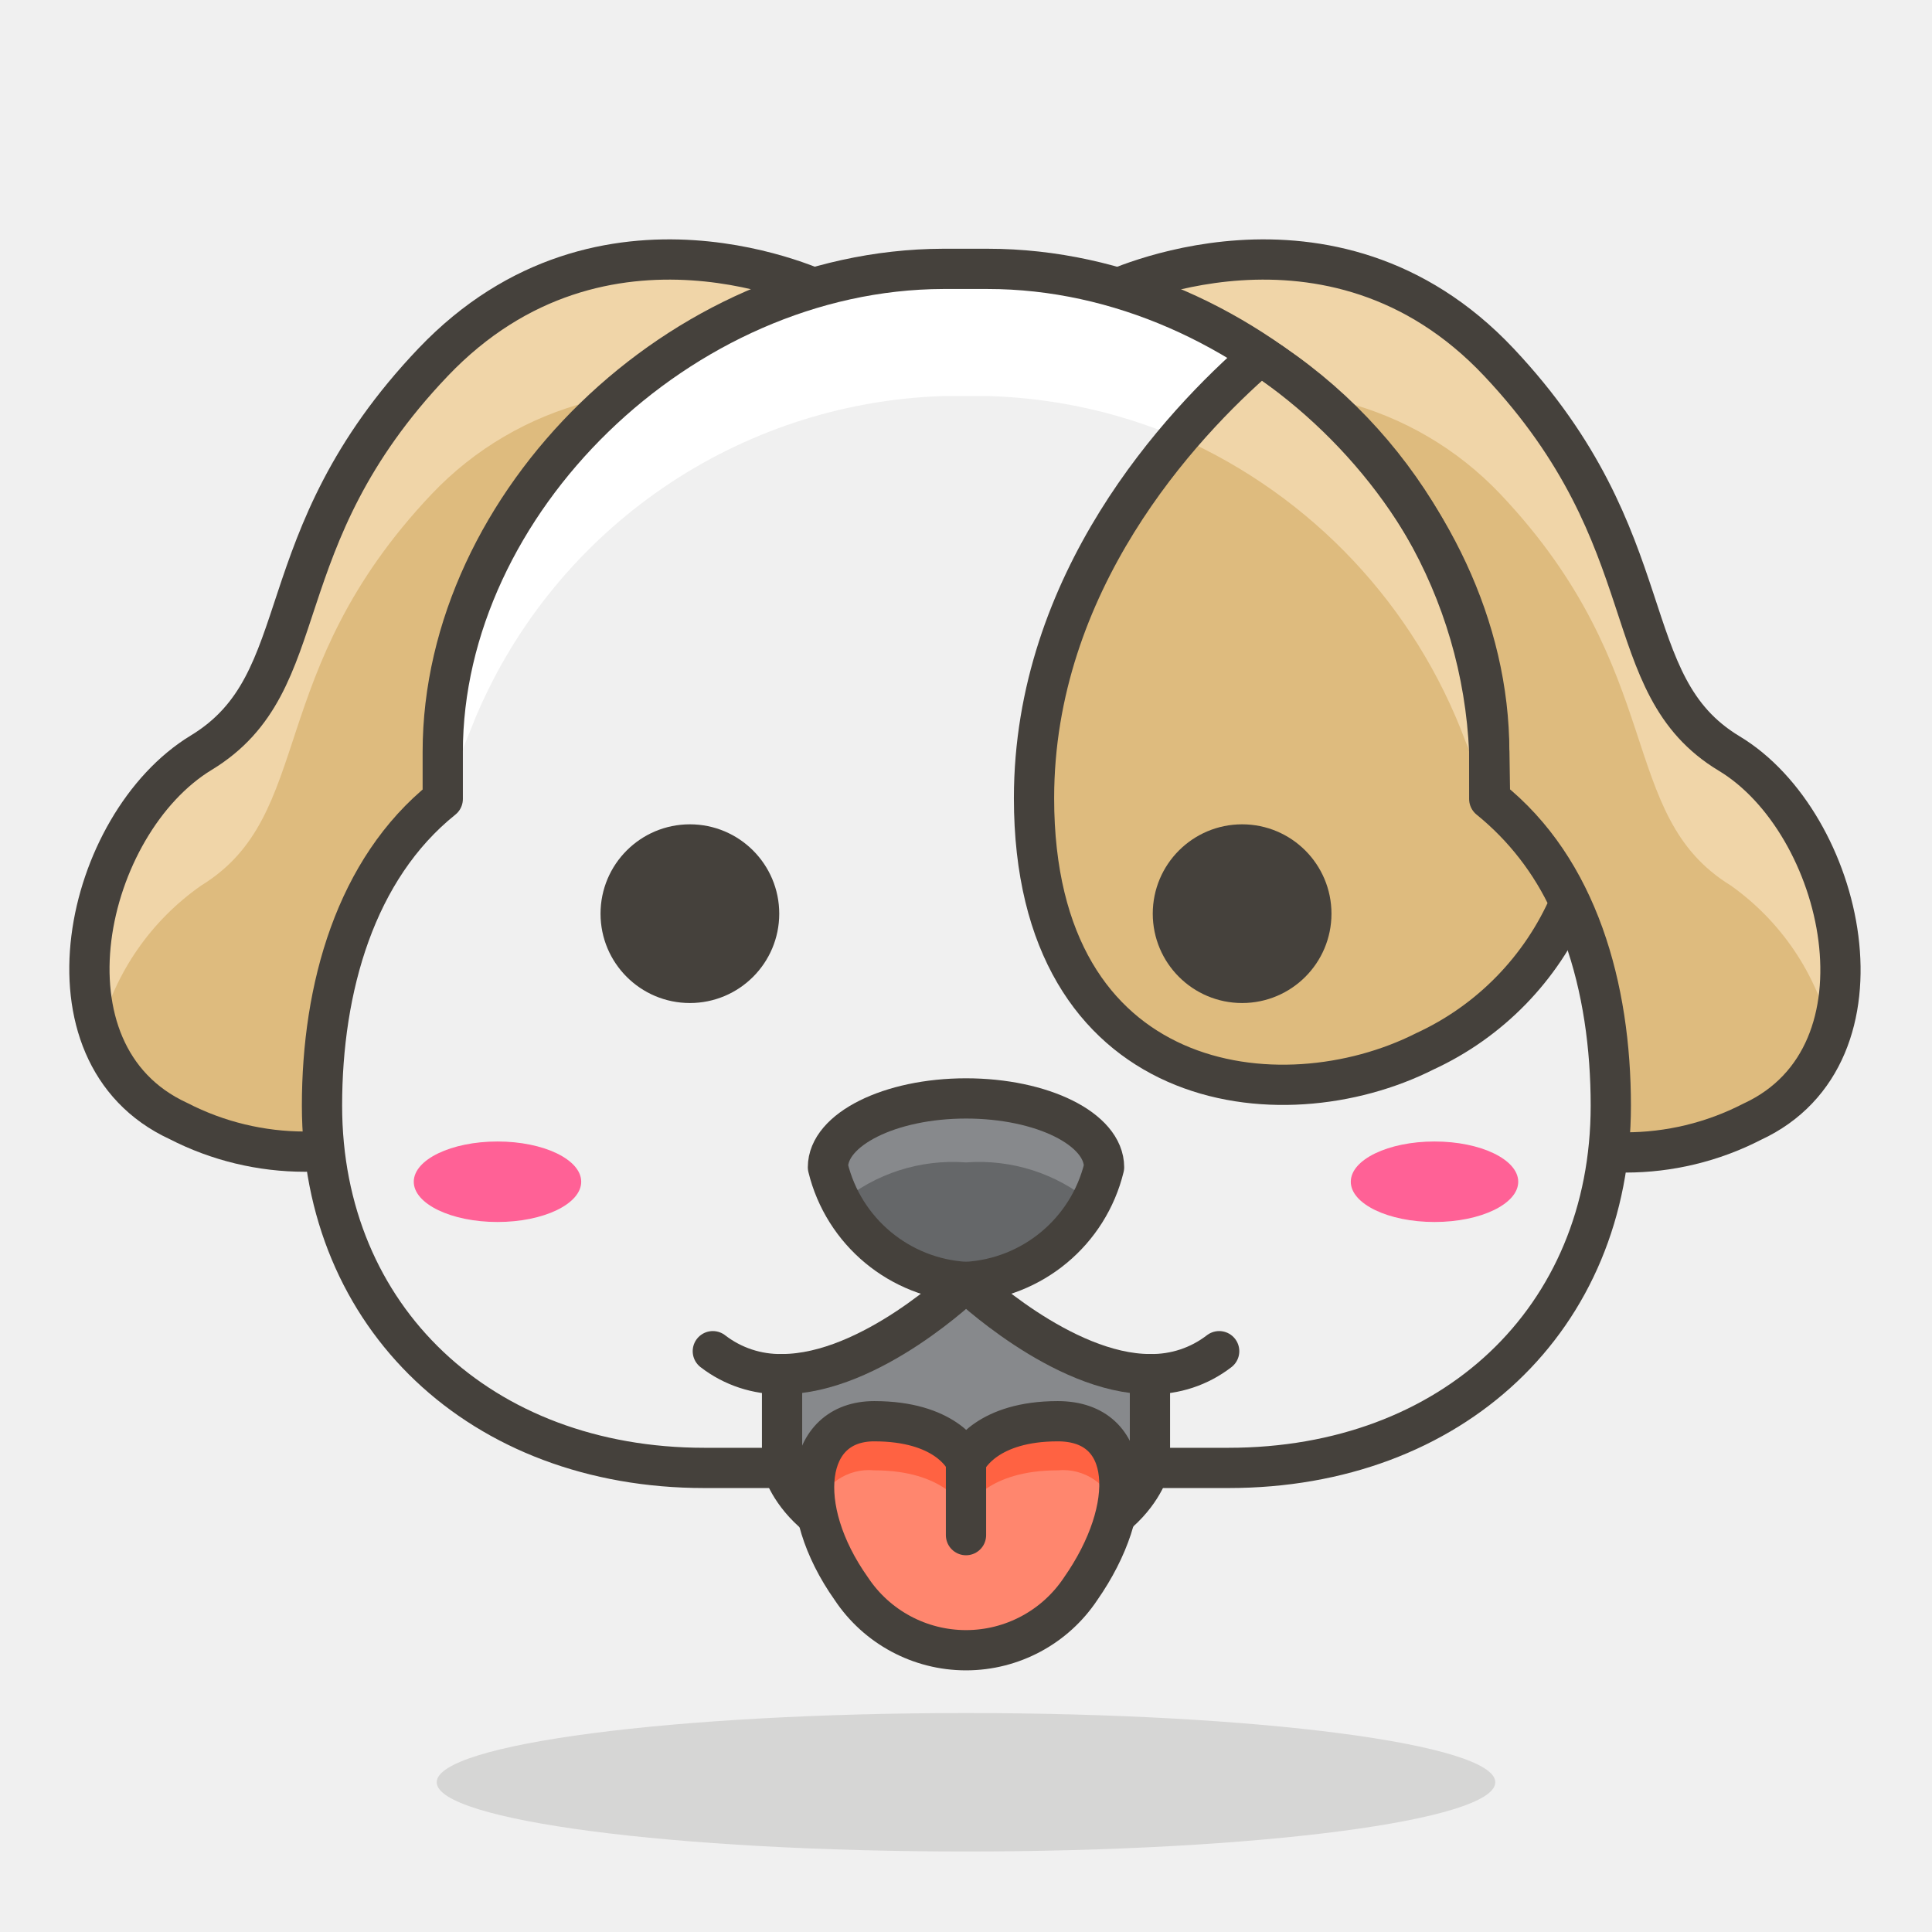
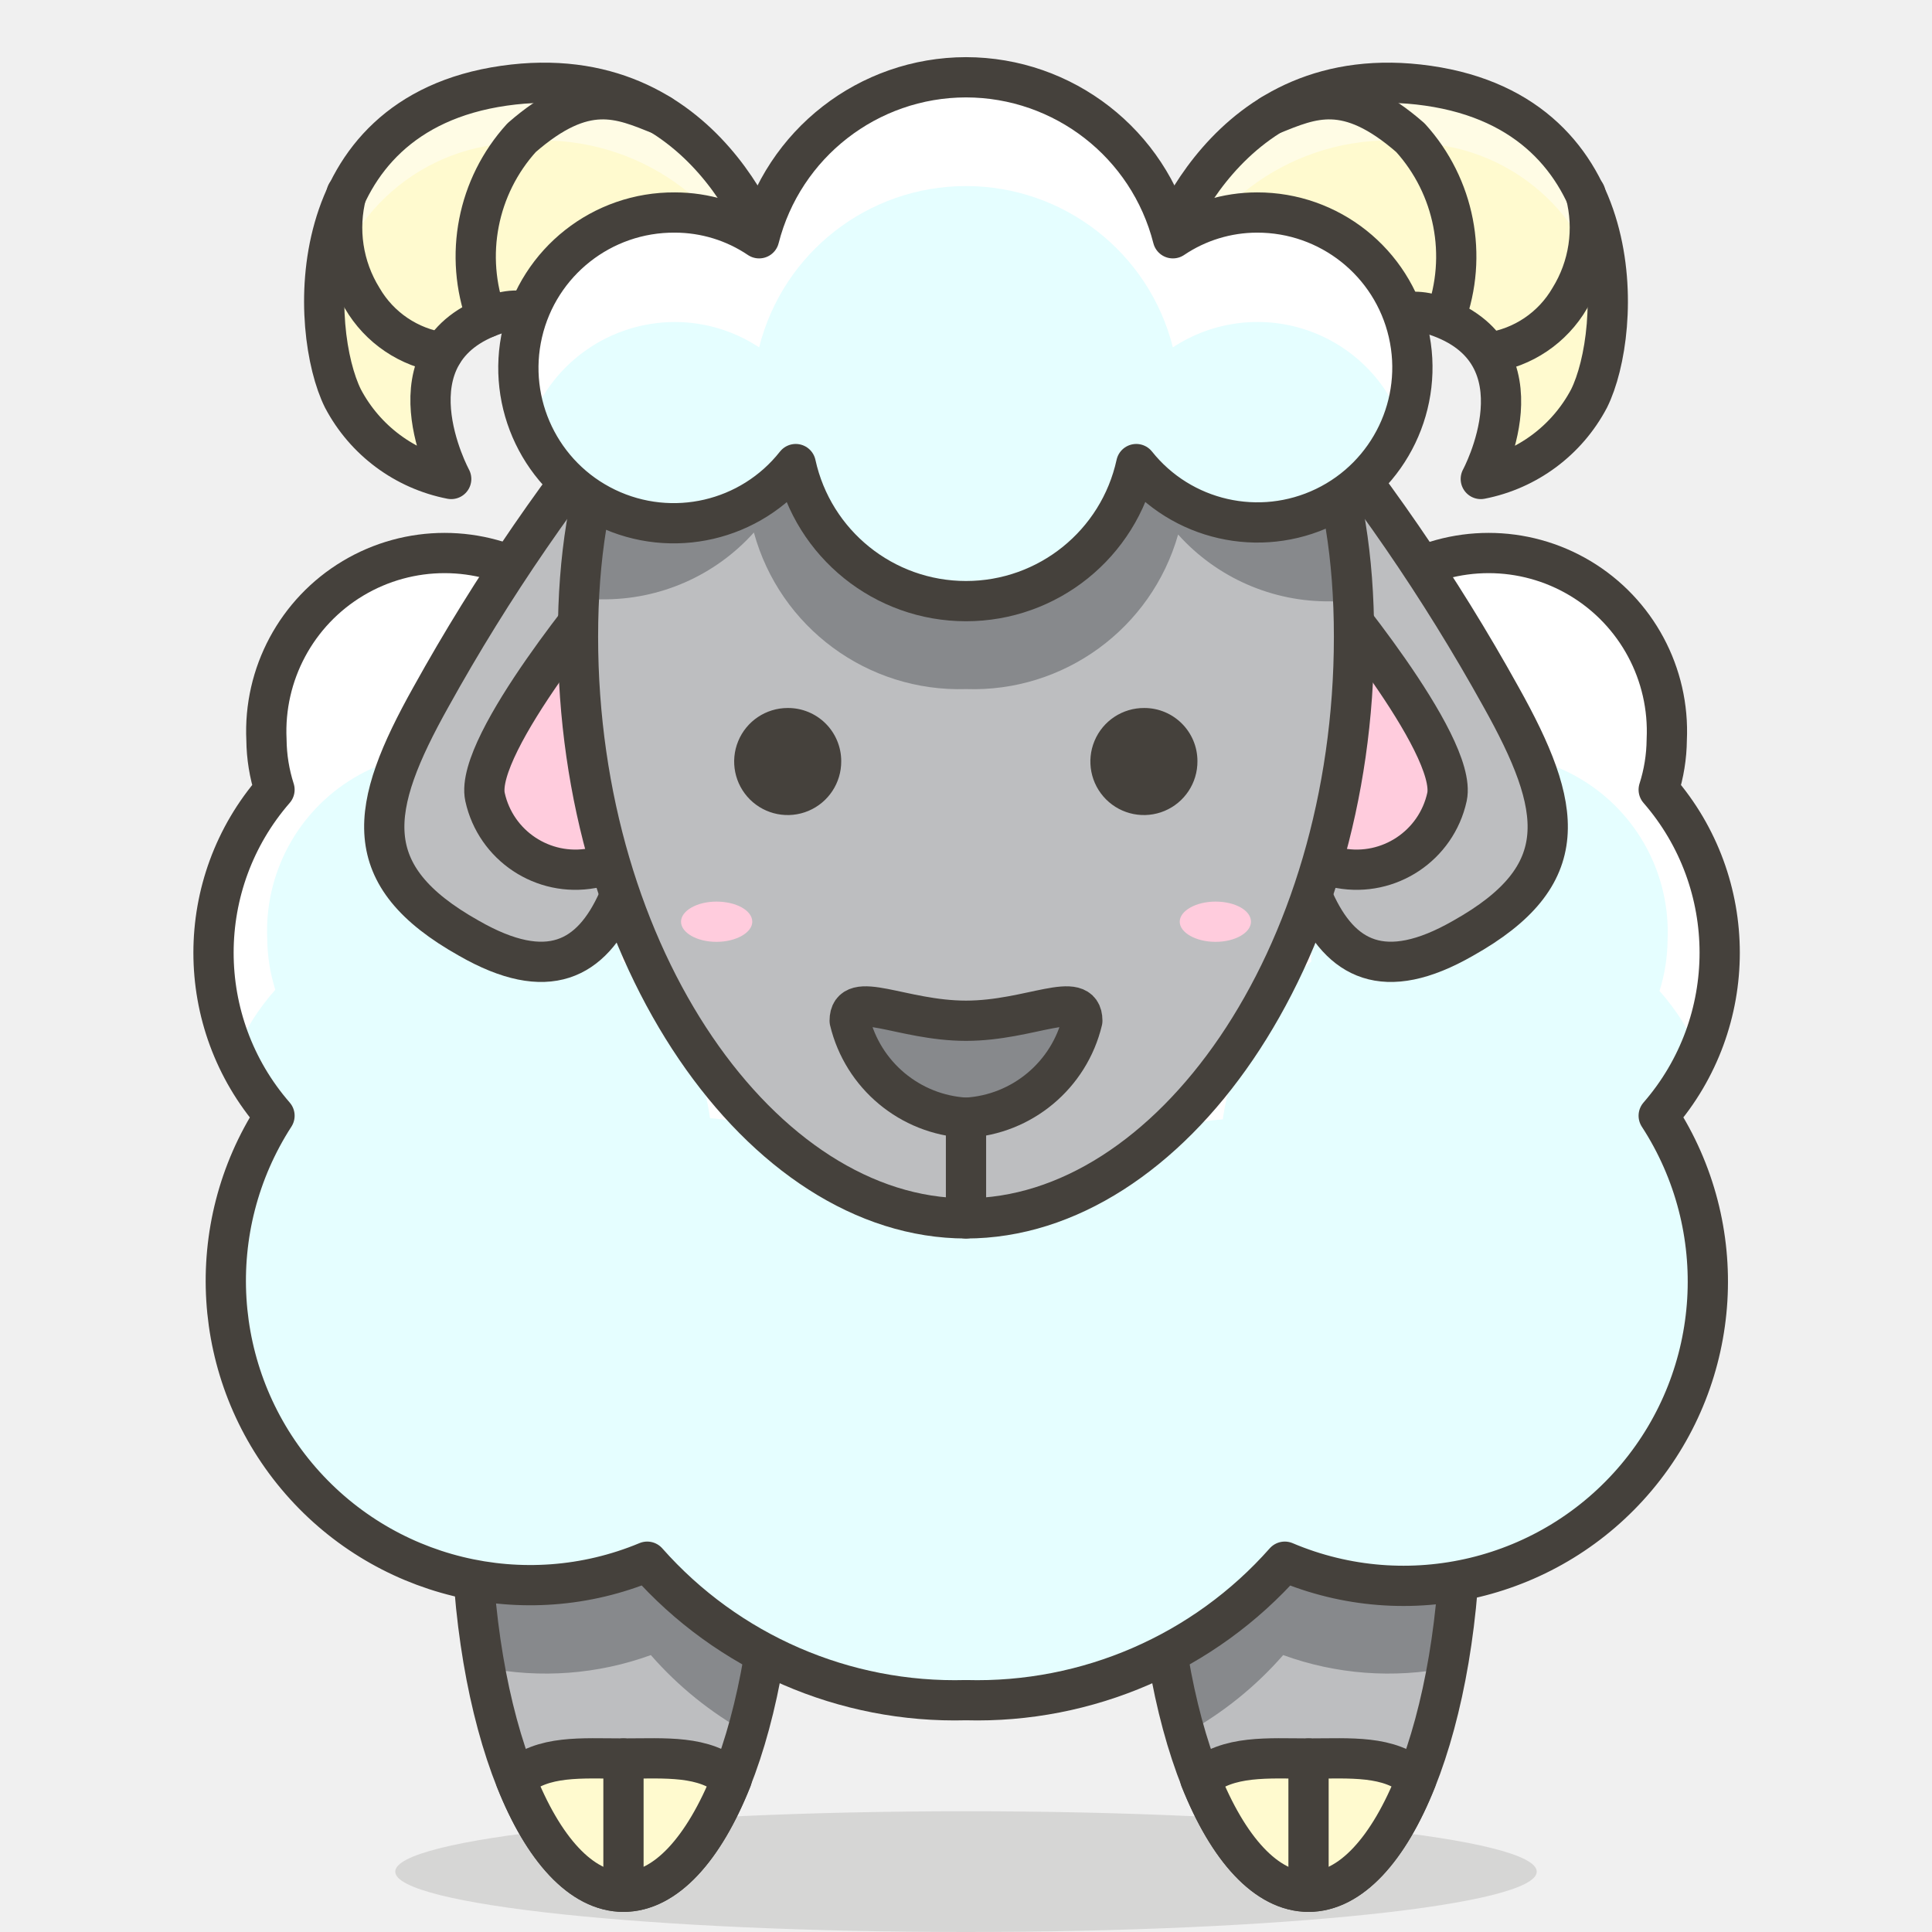
<svg xmlns="http://www.w3.org/2000/svg" width="48" height="48" viewBox="0 0 48 48">
-   <path fill="#debb7e" d="M20.48 7.27S15 4.55 10.76 9S7.9 16.94 5 18.7s-4.19 7.48-.57 9.15a6.87 6.87 0 0 0 6.29 0Z" />
-   <path fill="#f0d5a8" d="M5 22c2.86-1.76 1.53-5.29 5.72-9.72a8.19 8.19 0 0 1 8.4-2.18l1.32-2.79S15 4.55 10.76 9S7.9 16.94 5 18.7a6.55 6.55 0 0 0-2.52 6.94A6.36 6.36 0 0 1 5 22" />
-   <path fill="none" stroke="#45413c" stroke-linecap="round" stroke-linejoin="round" d="M20.48 7.27S15 4.55 10.76 9S7.9 16.94 5 18.7s-4.19 7.48-.57 9.15a6.87 6.87 0 0 0 6.29 0Z" stroke-width="1" />
-   <path fill="#debb7e" d="M27.52 7.27S33.05 4.55 37.24 9s2.86 8 5.72 9.72s4.19 7.48.57 9.15a6.87 6.87 0 0 1-6.29 0Z" />
-   <path fill="#f0d5a8" d="M43 22c-2.86-1.76-1.53-5.29-5.72-9.72a8.19 8.19 0 0 0-8.4-2.18l-1.36-2.83S33.05 4.55 37.24 9s2.86 8 5.72 9.72a6.55 6.55 0 0 1 2.52 6.94A6.3 6.3 0 0 0 43 22" />
-   <path fill="none" stroke="#45413c" stroke-linecap="round" stroke-linejoin="round" d="M27.52 7.27S33.05 4.55 37.24 9s2.86 8 5.72 9.72s4.19 7.48.57 9.15a6.87 6.87 0 0 1-6.29 0Z" stroke-width="1" />
-   <path fill="#f0f0f0" d="M37 18.68c0-6.18-5.93-12-12.46-12h-1.11C16.9 6.7 11 12.5 11 18.68v1.17c-2.17 1.74-3 4.7-3 7.62c0 5.26 3.94 9 9.5 9h1.94a7 7 0 0 0 9.14 0h1.94c5.56 0 9.5-3.7 9.5-9c0-2.92-.81-5.88-3-7.62Z" />
-   <path fill="#fff" d="M37 19.85v-1.17c0-6.18-5.93-12-12.46-12h-1.11C16.9 6.7 11 12.5 11 18.68v1.17l.83-2.06a13.07 13.07 0 0 1 11.6-7.95h1.14a13.06 13.06 0 0 1 11.87 8.58Z" />
-   <path fill="#45413c" d="M10.85 44.28a13.15 1.72 0 1 0 26.3 0a13.15 1.72 0 1 0-26.3 0" opacity="0.15" />
-   <path fill="#45413c" stroke="#45413c" stroke-linecap="round" stroke-linejoin="round" d="M15.42 22.7a1.72 1.72 0 1 0 3.44 0a1.72 1.72 0 1 0-3.44 0" stroke-width="1" />
-   <path fill="#ff6196" d="M37.72 29.36c0 .55-.93 1-2.08 1s-2.08-.45-2.08-1s.93-1 2.08-1s2.08.45 2.08 1m-23.28 0c0 .55-.93 1-2.08 1s-2.08-.45-2.08-1s.93-1 2.08-1s2.08.45 2.08 1" />
-   <path fill="#debb7e" d="M39 22.43a7.14 7.14 0 0 0-2-2.58v-1.17a12.29 12.29 0 0 0-5.69-9.85c-2 1.73-5.62 5.64-5.62 11c0 7.36 6.13 8.1 9.71 6.29a7.2 7.2 0 0 0 3.6-3.69" />
-   <path fill="#f0d5a8" d="m37 19.85l-.59-1.43a13.35 13.35 0 0 0-7.1-7.55a17 17 0 0 1 2-2A13.6 13.6 0 0 1 35 12.52a11.43 11.43 0 0 1 2 7.33" />
-   <path fill="none" stroke="#45413c" stroke-linecap="round" stroke-linejoin="round" d="M37 18.68c0-6.18-5.93-12-12.46-12h-1.11C16.9 6.7 11 12.5 11 18.68v1.17c-2.17 1.74-3 4.7-3 7.62c0 5.26 3.94 9 9.5 9h1.94a7 7 0 0 0 9.14 0h1.94c5.56 0 9.5-3.7 9.5-9c0-2.92-.81-5.88-3-7.62Z" stroke-width="1" />
-   <path fill="none" stroke="#45413c" stroke-linecap="round" stroke-linejoin="round" d="M39 22.43a7.14 7.14 0 0 0-2-2.58v-1.17a12.29 12.29 0 0 0-5.69-9.85c-2 1.73-5.62 5.64-5.62 11c0 7.36 6.13 8.1 9.71 6.29a7.2 7.2 0 0 0 3.6-3.69" stroke-width="1" />
-   <path fill="#45413c" stroke="#45413c" stroke-linecap="round" stroke-linejoin="round" d="M29.14 22.7a1.72 1.72 0 1 0 3.44 0a1.72 1.72 0 1 0-3.44 0" stroke-width="1" />
-   <path fill="#656769" d="M27.43 29A3.74 3.74 0 0 1 24 31.85A3.74 3.74 0 0 1 20.57 29c0-.94 1.54-1.71 3.43-1.71s3.43.76 3.43 1.71" />
-   <path fill="#87898c" d="M24 28.88a4.36 4.36 0 0 1 3.12 1a1.9 1.9 0 0 0 .31-.91c0-.94-1.54-1.71-3.43-1.71s-3.43.77-3.43 1.71a1.9 1.9 0 0 0 .31.91a4.36 4.36 0 0 1 3.12-1" />
-   <path fill="none" stroke="#45413c" stroke-linecap="round" stroke-linejoin="round" d="M27.43 29A3.74 3.74 0 0 1 24 31.85A3.74 3.74 0 0 1 20.57 29c0-.94 1.54-1.71 3.43-1.71s3.43.76 3.43 1.71" stroke-width="1" />
-   <path fill="#87898c" stroke="#45413c" stroke-linecap="round" stroke-linejoin="round" d="M19.43 36.43v-2.29c2.21 0 4.57-2.29 4.57-2.29s2.39 2.29 4.57 2.29v2.29s-.52 2.28-4.57 2.28s-4.57-2.28-4.57-2.28" stroke-width="1" />
-   <path fill="#ff866e" d="M26.28 35.31c-1.74 0-2.22.88-2.28 1c-.06-.14-.54-1-2.28-1s-2 2.14-.57 4.16a3.42 3.42 0 0 0 5.7 0c1.41-2.02 1.31-4.16-.57-4.16" />
-   <path fill="#ff6242" d="M21.72 36.53c1.74 0 2.22.89 2.28 1c.06-.13.54-1 2.28-1a1.38 1.38 0 0 1 1.46 1c.26-1.25-.19-2.22-1.46-2.22c-1.74 0-2.22.88-2.28 1c-.06-.14-.54-1-2.28-1c-1.27 0-1.72 1-1.46 2.22a1.38 1.38 0 0 1 1.46-1" />
-   <path fill="none" stroke="#45413c" stroke-linecap="round" stroke-linejoin="round" d="M26.28 35.31c-1.74 0-2.22.88-2.28 1c-.06-.14-.54-1-2.28-1s-2 2.14-.57 4.16a3.42 3.42 0 0 0 5.7 0c1.41-2.02 1.31-4.16-.57-4.16M24 36.35v1.79" stroke-width="1" />
-   <path fill="#87898c" stroke="#45413c" stroke-linecap="round" stroke-linejoin="round" d="M19.43 34.14a2.73 2.73 0 0 1-1.72-.57m10.86.57a2.73 2.73 0 0 0 1.72-.57" stroke-width="1" />
+   <path fill="#fffacf" d="M28.84 6.57c0-.22 1.55-5.17 6.64-4.44s4.83 6.1 4 7.77a3.88 3.88 0 0 1-2.69 2s1.7-3.14-1.15-4.07c-1.61-.53-2.3 1.65-2.3 1.65Z" />
+   <path fill="#fffce5" d="M35.48 3.57a5.73 5.73 0 0 0-6.18 3.29l-.46-.29c0-.22 1.55-5.17 6.64-4.44c3.92.56 4.67 3.83 4.45 6.08a4.88 4.88 0 0 0-4.45-4.64" />
+   <path fill="none" stroke="#45413c" stroke-linecap="round" stroke-linejoin="round" d="M28.84 6.57c0-.22 1.55-5.17 6.64-4.44s4.83 6.1 4 7.77a3.88 3.88 0 0 1-2.69 2s1.7-3.14-1.15-4.07c-1.61-.53-2.3 1.65-2.3 1.65Z" stroke-width="1" />
+   <path fill="none" stroke="#45413c" stroke-linecap="round" stroke-linejoin="round" d="M31.59 2.85c1-.4 1.87-.81 3.45.57a4.39 4.39 0 0 1 .87 4.47m3.48-3.08a3.33 3.33 0 0 1-.39 2.6a2.77 2.77 0 0 1-2 1.35" stroke-width="1" />
+   <path fill="#bdbec0" d="M11.71 37.55a3.78 9.45 0 1 0 7.56 0a3.78 9.45 0 1 0-7.56 0" />
+   <path fill="#87898c" d="M19.27 37.55c0-5.22-1.69-9.45-3.78-9.45s-3.78 4.23-3.78 9.45a21.5 21.5 0 0 0 .34 3.88a7.65 7.65 0 0 0 4.12-.31a8.9 8.9 0 0 0 2.39 1.93a20 20 0 0 0 .71-5.5" />
+   <path fill="#bdbec0" d="M28.73 37.55a3.78 9.45 0 1 0 7.56 0a3.78 9.45 0 1 0-7.56 0" />
+   <path fill="#87898c" d="M28.73 37.55c0-5.22 1.69-9.45 3.78-9.45s3.78 4.23 3.78 9.45a21.5 21.5 0 0 1-.29 3.88a7.65 7.65 0 0 1-4.12-.31a8.9 8.9 0 0 1-2.39 1.93a20 20 0 0 1-.76-5.5" />
+   <path fill="none" stroke="#45413c" stroke-linecap="round" stroke-linejoin="round" d="M11.71 37.55a3.78 9.45 0 1 0 7.56 0a3.78 9.45 0 1 0-7.56 0m17.02 0a3.78 9.45 0 1 0 7.56 0a3.78 9.45 0 1 0-7.56 0" stroke-width="1" />
+   <path fill="#e5feff" d="M24 24.57a7.2 7.2 0 0 0-2.46.44a5.29 5.29 0 0 0-3.92-2.19a6.2 6.2 0 0 0-2.2-3.92a4 4 0 0 0 .05-.52a4.43 4.43 0 1 0-8.85 0a4.2 4.2 0 0 0 .2 1.24a6.17 6.17 0 0 0 0 8.1a7.56 7.56 0 0 0 9.26 11.08A10.2 10.2 0 0 0 24 42.24a10.2 10.2 0 0 0 7.92-3.44a7.56 7.56 0 0 0 9.29-11.08a6.17 6.17 0 0 0 0-8.1a4.2 4.2 0 0 0 .2-1.24a4.43 4.43 0 1 0-8.85 0a4 4 0 0 0 0 .52a6.2 6.2 0 0 0-2.2 3.92a5.29 5.29 0 0 0-3.9 2.18a7.2 7.2 0 0 0-2.46-.43" />
+   <path fill="#fff" d="M5.84 26.17a5.8 5.8 0 0 1 1-1.58a4.3 4.3 0 0 1-.2-1.25a4.43 4.43 0 1 1 8.85 0a4 4 0 0 1-.05.52a6.2 6.2 0 0 1 2.2 3.92a5.29 5.29 0 0 1 3.9 2.22a7.25 7.25 0 0 1 4.92 0a5.29 5.29 0 0 1 3.92-2.19a6.2 6.2 0 0 1 2.2-3.92a4 4 0 0 1 0-.52a4.43 4.43 0 1 1 8.85 0a4.3 4.3 0 0 1-.2 1.25a5.8 5.8 0 0 1 1 1.58a6.1 6.1 0 0 0 .55-2.48a6.17 6.17 0 0 0-1.53-4.07a4.2 4.2 0 0 0 .2-1.24a4.43 4.43 0 1 0-8.85 0a4 4 0 0 0 0 .52a6.2 6.2 0 0 0-2.2 3.92A5.29 5.29 0 0 0 26.46 25a7.1 7.1 0 0 0-4.92 0a5.29 5.29 0 0 0-3.92-2.19a6.2 6.2 0 0 0-2.2-3.92a4 4 0 0 0 .05-.52a4.43 4.43 0 1 0-8.85 0a4.2 4.2 0 0 0 .2 1.24a6.17 6.17 0 0 0-1.53 4.07a6.1 6.1 0 0 0 .55 2.49" />
+   <path fill="none" stroke="#45413c" stroke-linecap="round" stroke-linejoin="round" d="M24 24.57a7.2 7.2 0 0 0-2.46.44a5.29 5.29 0 0 0-3.92-2.19a6.2 6.2 0 0 0-2.2-3.92a4 4 0 0 0 .05-.52a4.43 4.43 0 1 0-8.85 0a4.2 4.2 0 0 0 .2 1.24a6.17 6.17 0 0 0 0 8.1a7.56 7.56 0 0 0 9.26 11.08A10.2 10.2 0 0 0 24 42.24a10.2 10.2 0 0 0 7.92-3.44a7.56 7.56 0 0 0 9.29-11.08a6.17 6.17 0 0 0 0-8.1a4.2 4.2 0 0 0 .2-1.24a4.43 4.43 0 1 0-8.85 0a4 4 0 0 0 0 .52a6.2 6.2 0 0 0-2.2 3.92a5.29 5.29 0 0 0-3.9 2.18a7.2 7.2 0 0 0-2.46-.43" stroke-width="1" />
+   <path fill="#fffacf" d="M19.16 6.57c0-.22-1.55-5.17-6.64-4.44s-4.83 6.1-4 7.77a3.88 3.88 0 0 0 2.69 2s-1.72-3.17 1.13-4.1c1.61-.53 2.3 1.65 2.3 1.65Z" />
+   <path fill="#fffce5" d="M12.52 3.57a5.73 5.73 0 0 1 6.18 3.29l.46-.29c0-.22-1.55-5.17-6.64-4.44C8.6 2.69 7.85 6 8.07 8.21a4.88 4.88 0 0 1 4.45-4.64" />
+   <path fill="none" stroke="#45413c" stroke-linecap="round" stroke-linejoin="round" d="M19.16 6.57c0-.22-1.55-5.17-6.64-4.44s-4.83 6.1-4 7.77a3.88 3.88 0 0 0 2.69 2s-1.72-3.17 1.13-4.1c1.61-.53 2.3 1.65 2.3 1.65Z" stroke-width="1" />
+   <path fill="#bdbec0" stroke="#45413c" stroke-linecap="round" stroke-linejoin="round" d="M16 9.62a48.5 48.5 0 0 0-5.29 7.69c-1.55 2.77-1.84 4.44.94 6c3.94 2.26 4.3-2.42 4.88-7S16 9.62 16 9.62" stroke-width="1" />
+   <path fill="#fcd" stroke="#45413c" stroke-linecap="round" stroke-linejoin="round" d="M15.15 14.49s-3.38 4-3.1 5.31a2.3 2.3 0 0 0 2.66 1.77c1.21-.11 1.77-3.54 1.77-3.54Z" stroke-width="1" />
+   <path fill="#bdbec0" stroke="#45413c" stroke-linecap="round" stroke-linejoin="round" d="M32 9.62a48.5 48.5 0 0 1 5.29 7.69c1.55 2.77 1.84 4.44-.94 6c-3.94 2.26-4.3-2.42-4.88-7S32 9.62 32 9.62" stroke-width="1" />
+   <path fill="#fcd" stroke="#45413c" stroke-linecap="round" stroke-linejoin="round" d="M32.85 14.49s3.38 4 3.1 5.31a2.3 2.3 0 0 1-2.66 1.77c-1.21-.11-1.77-3.57-1.77-3.57Z" stroke-width="1" />
+   <path fill="#45413c" d="M9.82 46.5a14.18 1.5 0 1 0 28.36 0a14.18 1.5 0 1 0-28.36 0" opacity="0.15" />
+   <path fill="#bdbec0" d="M33.64 15.82c0 8-4.58 14.45-9.64 14.45s-9.64-6.47-9.64-14.45S18.94 5.21 24 5.21s9.64 2.62 9.64 10.61" />
+   <path fill="#87898c" d="M24 5.21c-4.86 0-9.27 2.42-9.62 9.68a5 5 0 0 0 .56 0a5 5 0 0 0 3.79-1.66A5.29 5.29 0 0 0 24 17.12a5.29 5.29 0 0 0 5.27-3.84a5 5 0 0 0 3.79 1.66a5 5 0 0 0 .56 0c-.35-7.31-4.76-9.73-9.62-9.73" />
+   <path fill="none" stroke="#45413c" stroke-linecap="round" stroke-linejoin="round" d="M33.64 15.82c0 8-4.58 14.45-9.64 14.45s-9.64-6.47-9.64-14.45S18.94 5.21 24 5.21s9.64 2.62 9.64 10.61" stroke-width="1" />
+   <path fill="#87898c" stroke="#45413c" stroke-linecap="round" stroke-linejoin="round" d="M26.89 25.36A3.15 3.15 0 0 1 24 27.77a3.15 3.15 0 0 1-2.89-2.41c0-.8 1.29 0 2.89 0s2.89-.8 2.89 0" stroke-width="1" />
+   <path fill="#e5feff" d="M24 1.92a5.31 5.31 0 0 0-5.14 4a3.74 3.74 0 0 0-2.09-.64a3.86 3.86 0 1 0 3 6.25a4.33 4.33 0 0 0 8.46 0a3.85 3.85 0 1 0 3-6.25a3.74 3.74 0 0 0-2.09.64a5.31 5.31 0 0 0-5.14-4" />
+   <path fill="#fff" d="M16.77 8a3.8 3.8 0 0 1 2.09.63a5.3 5.3 0 0 1 10.28 0a3.82 3.82 0 0 1 5.68 1.85a3.7 3.7 0 0 0 .26-1.37a3.85 3.85 0 0 0-3.85-3.86a3.74 3.74 0 0 0-2.09.64a5.3 5.3 0 0 0-10.28 0a3.74 3.74 0 0 0-2.09-.64a3.85 3.85 0 0 0-3.85 3.86a3.7 3.7 0 0 0 .26 1.37A3.84 3.84 0 0 1 16.77 8" />
+   <path fill="none" stroke="#45413c" stroke-linecap="round" stroke-linejoin="round" d="M24 1.92a5.31 5.31 0 0 0-5.14 4a3.74 3.74 0 0 0-2.09-.64a3.86 3.86 0 1 0 3 6.25a4.33 4.33 0 0 0 8.46 0a3.85 3.85 0 1 0 3-6.25a3.74 3.74 0 0 0-2.09.64a5.31 5.31 0 0 0-5.14-4" stroke-width="1" />
+   <path fill="#45413c" d="M29.75 18.91a1.33 1.33 0 1 1-1.32-1.32a1.32 1.32 0 0 1 1.32 1.32m-8.85 0a1.33 1.33 0 1 1-1.33-1.32a1.32 1.32 0 0 1 1.33 1.32" />
+   <path fill="#fcd" d="M31.08 22.9c0 .27-.39.5-.88.5s-.89-.23-.89-.5s.4-.5.89-.5s.88.22.88.5m-12.39 0c0 .27-.4.5-.89.5s-.88-.23-.88-.5s.39-.5.88-.5s.89.22.89.5" />
+   <path fill="none" stroke="#45413c" stroke-linecap="round" stroke-linejoin="round" d="M24 27.77v2.5M16.41 2.85c-1-.4-1.87-.81-3.45.57a4.39 4.39 0 0 0-.87 4.47M8.61 4.81A3.33 3.33 0 0 0 9 7.41a2.77 2.77 0 0 0 2 1.35" stroke-width="1" />
+   <path fill="#fffacf" stroke="#45413c" stroke-linecap="round" stroke-linejoin="round" d="M15.49 43.69c-1.05 0-2-.09-2.68.51c.68 1.73 1.63 2.8 2.68 2.8s2-1.07 2.69-2.8c-.69-.6-1.64-.51-2.69-.51" stroke-width="1" />
+   <path fill="none" stroke="#45413c" stroke-linecap="round" stroke-linejoin="round" d="M15.49 43.69V47" stroke-width="1" />
+   <path fill="#fffacf" stroke="#45413c" stroke-linecap="round" stroke-linejoin="round" d="M32.51 43.69c-1 0-2-.09-2.69.51c.69 1.73 1.64 2.8 2.69 2.8s2-1.07 2.68-2.8c-.68-.6-1.63-.51-2.68-.51" stroke-width="1" />
+   <path fill="none" stroke="#45413c" stroke-linecap="round" stroke-linejoin="round" d="M32.51 43.69V47" stroke-width="1" />
</svg>
